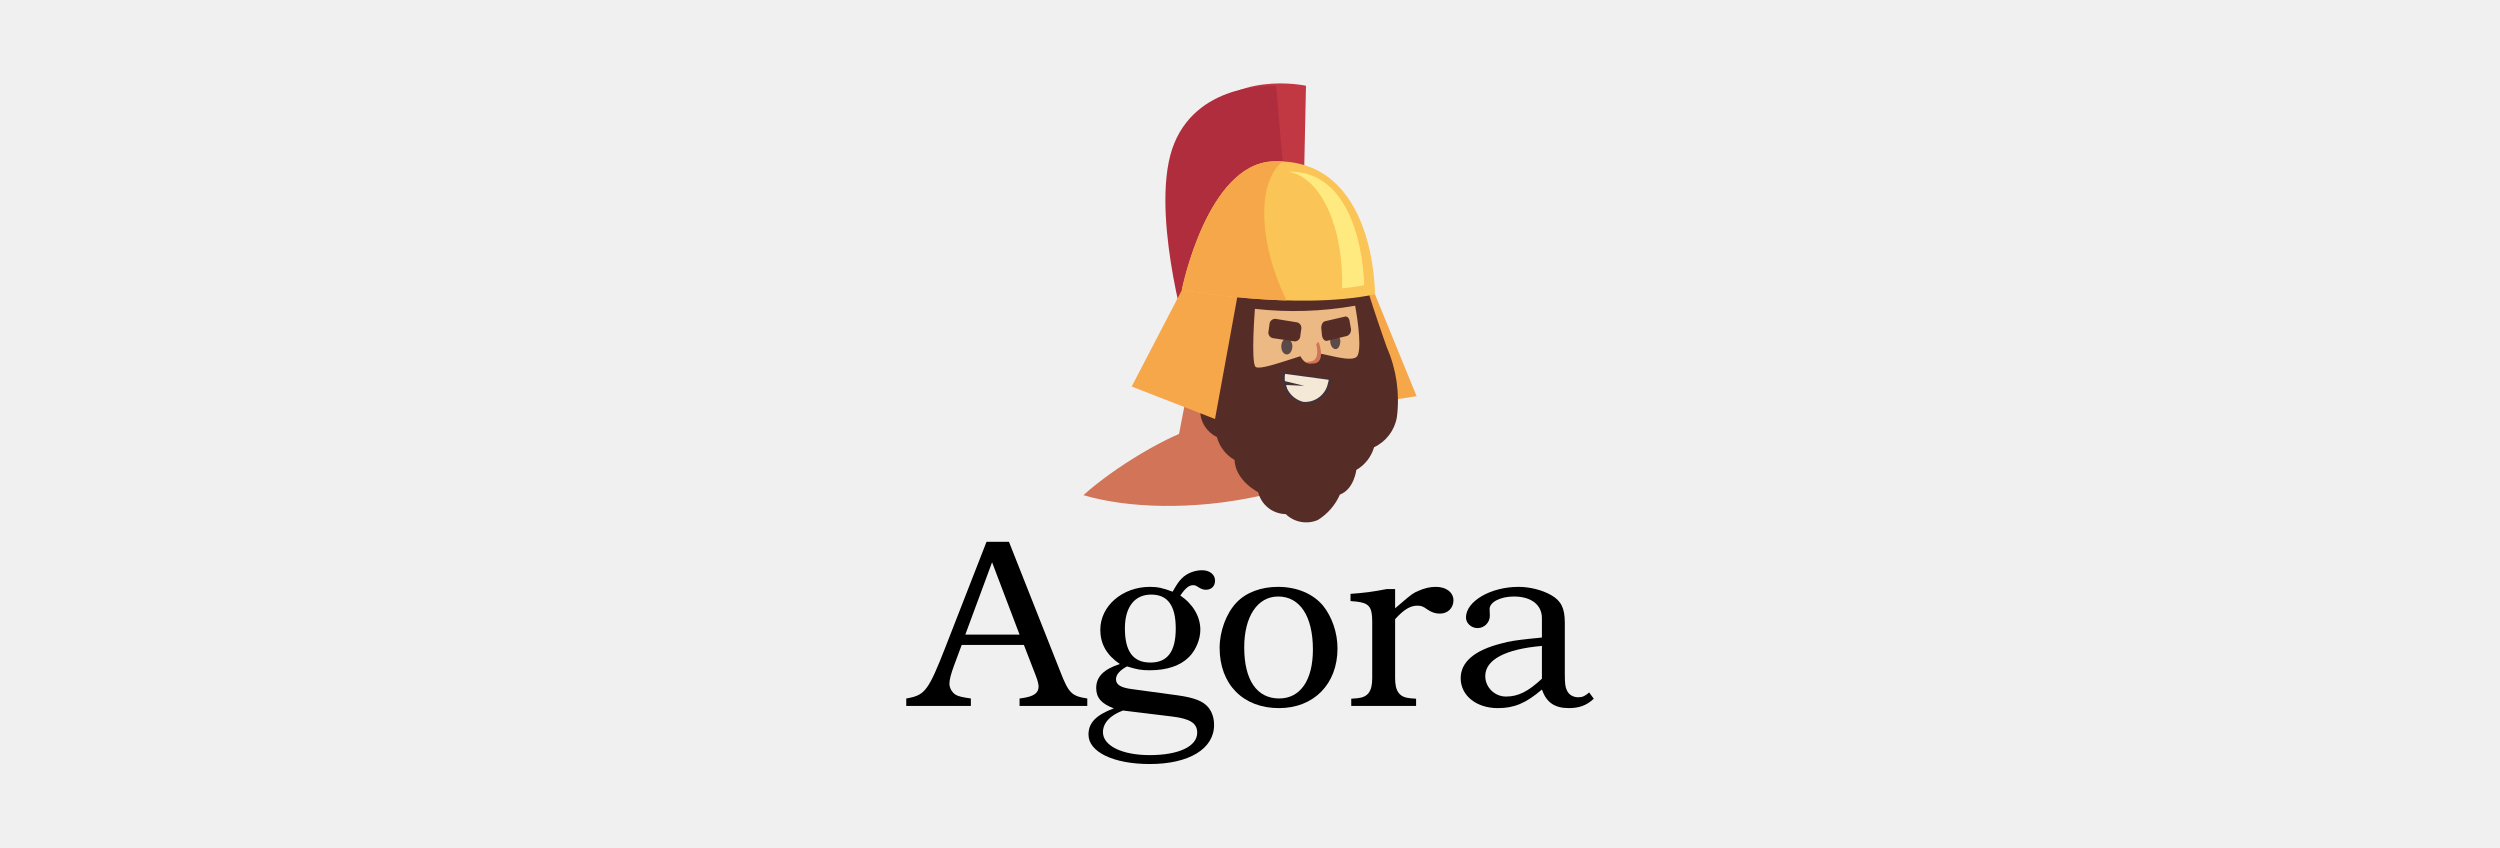
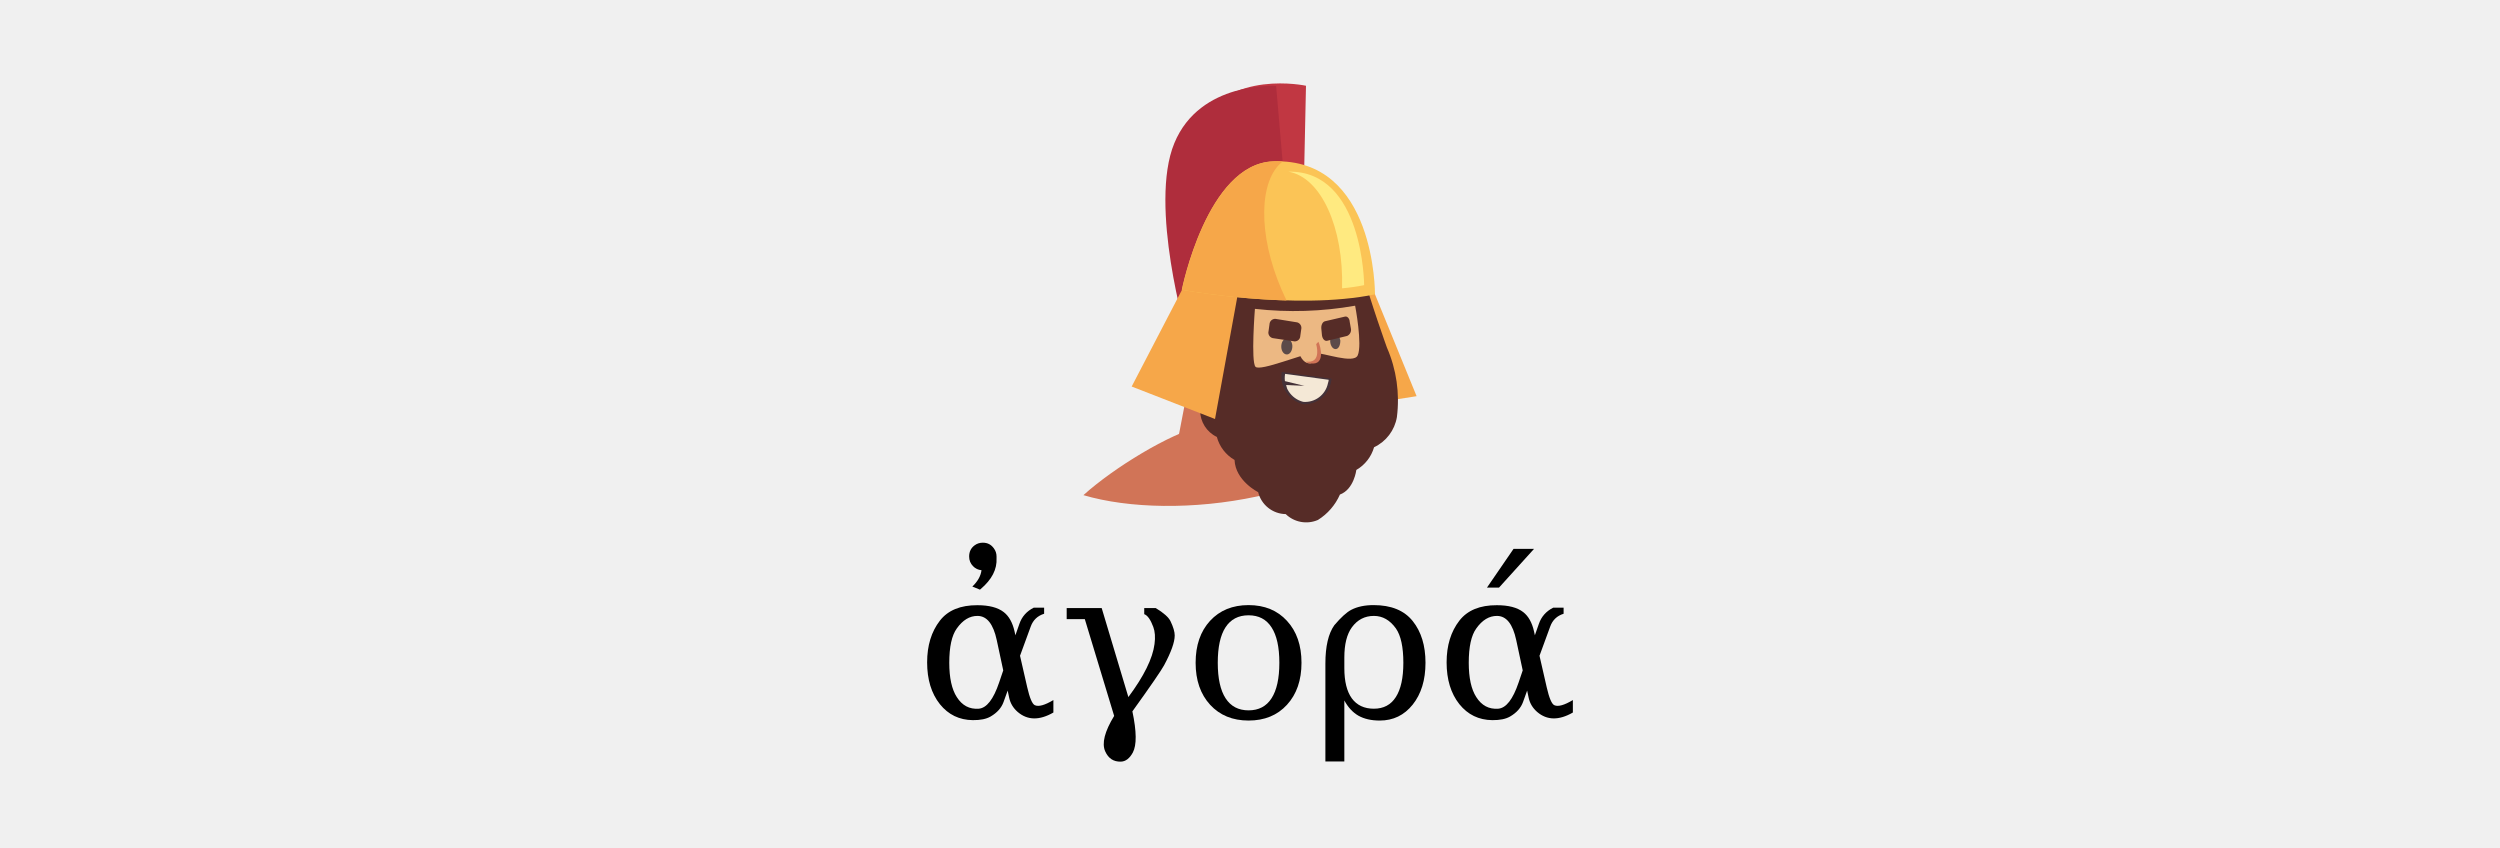
<svg xmlns="http://www.w3.org/2000/svg" version="1.1" id="svg2" x="0px" y="0px" viewBox="0 0 885 300" style="enable-background:new 0 0 885 300;" xml:space="preserve">
  <defs id="defs436">
	
	
</defs>
  <style type="text/css" id="style268">
	.st0{fill:#5DA649;}
	.st1{fill:none;}
	.st2{fill:#2D2B2B;}
	.st3{fill:#FFFFFF;}
	.st4{fill:#BA2025;}
	.st5{fill:#EEA794;}
	.st6{fill:#6BB87C;}
	.st7{fill:#108C55;}
</style>
  <g id="g840" transform="rotate(-10.12629,294.7473,-1684.95)">
    <path d="m 117.559,40.316 c 14.804,-17.901 40.567,-7.215 40.567,-7.215 l -6.466,32.195 -48.734,40.533 c 0,0 0,-47.849 14.634,-65.512 z" fill="#c13742" id="path4" style="stroke-width:3.403" />
    <path d="M 108.677,44.911 C 121.507,24.798 147.712,31.298 147.712,31.298 l -2.961,32.399 -43.732,48.87 c 0,0 -5.207,-47.543 7.657,-67.656 z" fill="#af2d3c" id="path6" style="stroke-width:3.403" />
-     <polygon points="142.57,34.54 141.3,21.25 136.09,20.93 133.13,34.74 " fill="#f6a749" id="polygon8" transform="matrix(-3.403233,0,0,3.403233,630.4263,29.93648)" />
+     <polygon points="141.3,21.25 136.09,20.93 133.13,34.74 142.57,34.54 " fill="#f6a749" id="polygon8" transform="matrix(-3.403233,0,0,3.403233,630.4263,29.93648)" />
    <path d="m 100.441,145.17 a 105.5,105.5 0 0 1 60.986,15.076 c -8.406,7.215 -24.946,12.218 -45.91,12.932 -22.904,0.783 -45.467,-3.778 -60.441,-11.265 12.558,-7.793 33.794,-15.961 45.365,-16.744 z" fill="#d17457" id="path42" style="stroke-width:3.403" />
    <path d="m 108.132,105.08 -16.029,41.758 c 0,0 28.145,19.909 54.962,10.21 l 3.778,-41.349 z" fill="#d17457" id="path54" style="stroke-width:3.403" />
    <path d="m 166.191,101.132 c 0.919,11.129 3.846,28.247 3.846,28.247 a 46.794,46.794 0 0 1 -0.851,24.844 14.43,14.43 0 0 1 -9.835,9.087 13.613,13.613 0 0 1 -7.589,6.806 c 0,0 -2.008,6.602 -7.249,7.555 a 20.181,20.181 0 0 1 -9.257,7.487 10.448,10.448 0 0 1 -10.856,-4.05 10.21,10.21 0 0 1 -8.236,-9.359 c 0,0 -7.215,-5.343 -6.228,-12.694 a 13.409,13.409 0 0 1 -4.73,-9.121 10.38,10.38 0 0 1 -4.186,-10.21 36.823,36.823 0 0 1 0,-12.592 c 1.157,-8.032 17.016,-35.292 17.016,-35.292 z" fill="#562c27" id="path56" style="stroke-width:3.403" />
    <path d="m 161.563,112.805 c 0,0 0.17,14.123 -2.212,17.493 -1.974,2.791 -11.673,-3.063 -15.008,-3.607 -3.335,-0.545 -19.977,3.233 -21.304,1.191 -1.327,-2.042 3.403,-20.215 3.403,-20.215 a 123.742,123.742 0 0 0 35.121,5.139 z" fill="#ecb883" id="path58" style="stroke-width:3.403" />
-     <polygon points="162.13,28.54 153.83,17.77 149.22,20.08 154.19,33.39 " fill="#f6a749" id="polygon60" transform="matrix(-3.403233,0,0,3.403233,630.4263,29.93648)" />
+     <polygon points="153.83,17.77 149.22,20.08 154.19,33.39 162.13,28.54 " fill="#f6a749" id="polygon60" transform="matrix(-3.403233,0,0,3.403233,630.4263,29.93648)" />
    <path d="m 169.186,110.083 c -28.655,0.817 -67.044,-13.613 -67.044,-13.613 0,0 16.608,-42.302 39.784,-39.069 36.142,5.037 27.26,52.682 27.26,52.682 z" fill="#fbc456" id="path62" style="stroke-width:3.403" />
    <path d="m 136.958,102.732 q 0.476,2.042 1.021,3.982 A 270.625,270.625 0 0 1 102.211,96.504 c 0,0 16.54,-42.336 39.716,-39.103 1.157,0 2.246,0.374 3.403,0.613 -9.529,4.969 -13.307,23.925 -8.372,44.718 z" fill="#f6a749" id="path110" style="stroke-width:3.403" />
    <path d="m 146.691,61.961 h -0.408 0.442 c 26.171,4.22 19.262,44.242 19.262,44.242 a 69.052,69.052 0 0 1 -7.896,-0.272 c 4.356,-20.93 -0.34,-39.954 -11.401,-43.97 z" fill="#ffea80" id="path112" style="stroke-width:3.403" />
    <path d="m 137.196,122.879 c 0.17,-1.531 -0.545,-2.859 -1.634,-2.927 -1.089,-0.068 -2.11,1.123 -2.314,2.689 -0.204,1.565 0.545,2.859 1.634,2.927 1.089,0.068 2.076,-1.157 2.314,-2.689 z" fill="#5b4a49" id="path140" style="stroke-width:3.403" />
    <path d="m 154.246,124.002 c 0,-1.565 -0.51,-2.893 -1.497,-2.961 -0.987,-0.068 -1.94,1.157 -2.11,2.723 -0.17,1.565 0.51,2.893 1.531,2.961 1.021,0.068 1.804,-1.157 2.076,-2.723 z" fill="#5b4a49" id="path142" style="stroke-width:3.403" />
    <path d="m 140.361,115.017 -7.385,-2.586 a 2.008,2.008 0 0 0 -2.416,1.531 l -0.749,2.314 a 2.008,2.008 0 0 0 0.987,2.689 l 7.453,2.518 a 1.974,1.974 0 0 0 2.314,-1.531 l 0.749,-2.28 a 2.042,2.042 0 0 0 -0.953,-2.655 z" fill="#562c27" id="path144" style="stroke-width:3.403" />
    <path d="m 157.377,115.97 -7.215,0.374 c -0.919,0 -1.702,1.089 -1.804,2.314 l -0.204,2.484 c 0,1.225 0.579,2.212 1.497,2.144 l 7.249,-0.442 a 2.348,2.348 0 0 0 1.77,-2.314 v -2.416 c 0.17,-1.225 -0.476,-2.178 -1.293,-2.144 z" fill="#562c27" id="path146" style="stroke-width:3.403" />
    <path d="m 148.869,136.798 c -0.17,0.442 -0.34,0.885 -0.545,1.327 a 9.495,9.495 0 0 1 -11.163,5.717 10.21,10.21 0 0 1 -5.309,-12.524 z" fill="#443138" id="path148" style="stroke-width:3.403" />
    <path d="m 139.102,125.227 c 0,-2.723 1.497,-4.901 3.403,-4.901 1.906,0 3.403,2.178 3.403,4.901 0,2.723 -1.497,4.901 -3.403,4.901 -1.906,0 -3.403,-2.348 -3.403,-4.901 z" fill="#ecb883" id="path150" style="stroke-width:3.403" />
    <path d="m 146.521,123.083 a 10.958,10.958 0 0 0 -0.919,0.681 c 0.204,2.62 -0.238,6.806 -4.526,5.479 a 1.089,1.089 0 0 0 0,0.306 c 6.704,3.505 5.922,-4.799 5.445,-6.466 z" fill="#d17457" id="path152" style="stroke-width:3.403" />
    <path d="m 147.712,136.968 c 0,0.374 -0.272,0.749 -0.442,1.157 a 8.27,8.27 0 0 1 -9.767,4.969 8.712,8.712 0 0 1 -4.594,-10.89 z" fill="#f4e8d6" id="path154" style="stroke-width:3.403" />
-     <polygon points="144.43,31.63 146.41,30.76 146.43,29.98 146.63,30.68 146.33,31.96 146.28,31.21 " fill="#443138" id="polygon156" transform="matrix(-3.403233,0,0,3.403233,630.4263,29.93648)" />
+     <polygon points="146.41,30.76 146.43,29.98 146.63,30.68 146.33,31.96 146.28,31.21 144.43,31.63 " fill="#443138" id="polygon156" transform="matrix(-3.403233,0,0,3.403233,630.4263,29.93648)" />
  </g>
-   <g aria-label="Agora" id="text896" style="font-size:85.333px;line-height:1.25">
-     <path d="m 357.167,191.792 h -7.936 l -14.677,37.632 c -5.717,14.592 -7.083,16.555 -12.8,17.664 l -0.939,0.171 v 2.645 h 22.869 v -2.645 c -3.072,-0.427 -4.523,-0.768 -5.461,-1.365 -1.28,-0.853 -2.133,-2.389 -2.133,-3.925 0,-1.28 0.597,-3.584 1.621,-6.315 l 2.731,-7.339 h 22.016 l 4.267,11.008 c 0.597,1.536 0.939,2.987 0.939,3.669 0,2.389 -1.707,3.584 -6.059,4.181 l -0.683,0.085 v 2.645 h 23.979 v -2.645 c -5.547,-0.853 -6.571,-1.792 -9.643,-9.728 z m -15.445,32.853 9.472,-25.6 9.728,25.6 z" style="font-family:'URW Bookman';-inkscape-font-specification:'URW Bookman'" id="path1095" />
-     <path d="m 400.601,243.931 c -3.84,-0.512 -5.547,-1.536 -5.547,-3.499 0,-1.621 1.451,-3.243 3.925,-4.523 3.499,1.109 5.12,1.365 8.021,1.365 6.144,0 10.837,-1.621 13.909,-4.693 2.475,-2.475 4.011,-6.315 4.011,-9.643 0,-4.693 -2.645,-9.131 -7.083,-12.117 1.792,-2.645 3.072,-3.669 4.523,-3.669 0.597,0 0.939,0.085 1.963,0.768 0.939,0.597 1.707,0.853 2.56,0.853 1.963,0 3.243,-1.28 3.243,-3.243 0,-2.133 -1.877,-3.669 -4.608,-3.669 -2.645,0 -5.461,1.109 -7.168,2.901 -1.024,1.024 -1.621,1.877 -3.243,4.693 -3.413,-1.28 -5.291,-1.707 -8.021,-1.707 -9.728,0 -17.579,6.741 -17.579,15.189 0,4.949 2.219,8.96 6.912,12.117 -5.717,1.877 -8.363,4.523 -8.363,8.533 0,3.413 1.877,5.547 6.229,7.168 -6.315,2.389 -8.96,5.12 -8.96,9.301 0,6.144 8.875,10.411 21.675,10.411 13.909,0 22.784,-5.376 22.784,-13.824 0,-2.389 -0.683,-4.523 -1.963,-6.144 -1.877,-2.304 -4.949,-3.499 -10.923,-4.352 z m 6.912,-33.451 c 5.888,0 8.704,3.925 8.704,12.032 0,8.107 -2.901,12.032 -8.96,12.032 -6.144,0 -9.045,-3.925 -9.045,-12.117 0,-7.509 3.413,-11.947 9.301,-11.947 z m 7.509,43.179 c 6.315,0.768 8.789,2.389 8.789,5.717 0,4.864 -6.571,7.936 -16.811,7.936 -9.813,0 -16.555,-3.328 -16.555,-8.107 0,-3.243 2.475,-5.973 7.083,-7.68 z" style="font-family:'URW Bookman';-inkscape-font-specification:'URW Bookman'" id="path1097" />
-     <path d="m 452.399,207.75 c -5.973,0 -11.264,1.963 -14.677,5.547 -3.584,3.755 -5.973,10.069 -5.973,16.043 0,12.885 8.277,21.333 20.992,21.333 12.373,0 20.736,-8.533 20.736,-21.163 0,-5.547 -1.963,-11.179 -5.12,-15.104 -3.584,-4.267 -9.301,-6.656 -15.957,-6.656 z m 0.085,3.413 c 7.68,0 12.288,6.997 12.288,18.773 0,10.837 -4.437,17.323 -11.947,17.323 -7.936,0 -12.373,-6.571 -12.373,-18.091 0,-10.923 4.693,-18.005 12.032,-18.005 z" style="font-family:'URW Bookman';-inkscape-font-specification:'URW Bookman'" id="path1099" />
-     <path d="m 493.871,208.518 h -2.901 c -5.291,1.024 -8.107,1.365 -12.885,1.707 v 2.56 l 2.048,0.171 c 4.523,0.512 5.632,1.877 5.632,7.083 v 20.053 c 0,4.693 -1.536,6.741 -5.291,7.083 l -2.133,0.171 v 2.56 h 22.955 v -2.56 l -2.133,-0.171 c -3.755,-0.341 -5.291,-2.389 -5.291,-7.083 v -20.907 c 3.072,-3.413 5.376,-4.779 7.851,-4.779 1.451,0 2.048,0.256 3.584,1.365 1.536,1.024 2.816,1.451 4.437,1.451 2.731,0 4.779,-1.963 4.779,-4.693 0,-2.816 -2.56,-4.779 -6.229,-4.779 -1.963,0 -4.011,0.427 -6.059,1.365 -2.048,0.853 -2.475,1.195 -6.571,4.693 -0.256,0.171 -0.939,0.853 -1.792,1.536 z" style="font-family:'URW Bookman';-inkscape-font-specification:'URW Bookman'" id="path1101" />
-     <path d="m 545.838,225.67 c -0.683,0.085 -2.048,0.256 -4.096,0.427 -5.376,0.597 -7.253,0.853 -10.325,1.707 -9.472,2.389 -14.336,6.571 -14.336,12.288 0,6.144 5.547,10.581 13.141,10.581 5.803,0 9.899,-1.707 15.616,-6.571 1.621,4.608 4.523,6.571 9.557,6.571 3.669,0 6.4,-1.024 8.789,-3.328 l -1.621,-2.219 c -1.451,1.28 -2.389,1.707 -3.84,1.707 -1.792,0 -3.328,-0.853 -4.011,-2.389 -0.597,-1.195 -0.768,-2.304 -0.768,-5.973 v -18.091 c 0,-5.12 -1.365,-7.765 -4.864,-9.728 -3.157,-1.792 -7.509,-2.901 -11.52,-2.901 -9.899,0 -18.603,5.12 -18.603,10.837 0,2.048 1.877,3.755 4.096,3.755 2.389,0 4.352,-1.963 4.352,-4.352 l -0.085,-2.389 c 0,-2.475 3.84,-4.437 8.619,-4.437 6.059,0 9.899,2.901 9.899,7.68 z m 0,14.592 c -4.864,4.523 -8.363,6.315 -12.715,6.315 -4.011,0 -7.339,-3.243 -7.339,-7.253 0,-5.803 7.168,-9.557 20.053,-10.667 z" style="font-family:'URW Bookman';-inkscape-font-specification:'URW Bookman'" id="path1103" />
+   <g aria-label="ἀγορά" id="text245" style="font-size:74.667px;line-height:1.25">
+     <path d="m 356.714,244.466 -1.458,4.047 q -1.13,3.135 -4.594,5.141 -2.26,1.312 -6.271,1.276 -7.182,-0.073 -11.667,-5.651 -4.521,-5.688 -4.521,-14.802 0,-8.932 4.521,-14.766 4.266,-5.505 13.271,-5.469 6.198,0 9.333,2.443 2.771,2.151 3.828,6.854 l 0.292,1.349 1.422,-4.047 q 1.312,-3.828 5.068,-5.724 h 3.682 v 2.151 q -3.5,1.094 -4.74,4.521 l -3.792,10.354 2.552,11.156 q 1.312,5.724 2.698,6.344 2.005,0.911 6.562,-1.823 v 4.411 q -7.401,4.266 -12.615,-0.182 -2.37,-2.042 -3.026,-4.995 z m -1.568,-7.146 -2.297,-10.719 q -1.823,-8.531 -6.781,-8.568 -4.193,-0.036 -7.365,4.448 -2.661,3.682 -2.661,12.141 0,8.021 2.661,12.141 2.844,4.484 7.766,4.12 4.193,-0.328 7.219,-9.26 z m -7.219,-45.208 q 2.479,0 3.901,2.005 0.948,1.276 0.948,2.88 v 0.583 q 0.328,5.906 -5.615,10.938 -0.182,0.146 -0.255,0.219 l -2.698,-1.094 q 2.88,-2.771 3.245,-5.797 -1.786,-0.146 -2.99,-1.422 -1.385,-1.385 -1.385,-3.427 0,-2.552 1.969,-3.974 1.24,-0.911 2.88,-0.911 z" style="font-family:'DejaVu Serif';-inkscape-font-specification:'DejaVu Serif'" id="path297" />
+     <path d="m 400.865,251.83 q 2.26,10.646 0.146,14.583 -1.714,3.135 -4.229,3.208 -3.865,0.109 -5.542,-3.646 -1.896,-4.229 3.172,-12.542 L 384.021,219.164 h -6.417 v -3.901 h 12.396 l 9.443,31.5 q 8.276,-11.12 9.26,-18.776 0.474,-3.609 -0.438,-6.052 -1.458,-3.901 -3.208,-4.521 v -2.151 h 4.083 q 4.229,2.552 5.25,4.703 1.458,3.062 1.458,4.995 0,3.536 -3.755,10.536 -1.458,2.734 -11.229,16.333 z" style="font-family:'DejaVu Serif';-inkscape-font-specification:'DejaVu Serif'" id="path299" />
+     <path d="m 441.99,251.466 q 5.396,0 8.13,-4.266 2.771,-4.266 2.771,-12.578 0,-8.312 -2.771,-12.542 -2.734,-4.266 -8.13,-4.266 -5.396,0 -8.167,4.266 -2.734,4.229 -2.734,12.542 0,8.312 2.771,12.578 2.771,4.266 8.13,4.266 z m 0,3.609 q -8.458,0 -13.599,-5.578 -5.141,-5.615 -5.141,-14.875 0,-9.26 5.104,-14.839 5.141,-5.578 13.635,-5.578 8.495,0 13.599,5.578 5.141,5.578 5.141,14.839 0,9.26 -5.141,14.875 -5.104,5.578 -13.599,5.578 z" style="font-family:'DejaVu Serif';-inkscape-font-specification:'DejaVu Serif'" id="path301" />
+     <path d="m 475.896,232.726 v 3.828 q 0,7 2.661,10.682 2.698,3.646 7.802,3.646 5.141,0 7.766,-4.12 2.661,-4.12 2.661,-12.141 0,-8.349 -2.625,-12.141 -3.172,-4.448 -7.802,-4.448 -4.849,0 -7.802,4.047 -2.661,3.682 -2.661,10.646 z m 0,36.823 h -6.708 v -34.635 q 0,-9.151 3.172,-13.599 3.536,-4.156 5.979,-5.432 3.208,-1.677 7.911,-1.677 9.333,0 13.854,5.651 4.521,5.651 4.521,14.766 0,9.115 -4.521,14.802 -4.521,5.651 -11.667,5.651 -4.484,0 -7.547,-1.714 -3.026,-1.75 -4.995,-5.396 z" style="font-family:'DejaVu Serif';-inkscape-font-specification:'DejaVu Serif'" id="path303" />
+     <path d="m 540.609,244.466 -1.458,4.047 q -1.13,3.135 -4.594,5.141 -2.26,1.312 -6.271,1.276 -7.182,-0.073 -11.667,-5.651 -4.521,-5.688 -4.521,-14.802 0,-8.932 4.521,-14.766 4.266,-5.505 13.271,-5.469 6.198,0 9.333,2.443 2.771,2.151 3.828,6.854 l 0.292,1.349 1.422,-4.047 q 1.312,-3.828 5.068,-5.724 h 3.682 v 2.151 q -3.5,1.094 -4.74,4.521 l -3.792,10.354 2.552,11.156 q 1.312,5.724 2.698,6.344 2.005,0.911 6.562,-1.823 v 4.411 q -7.401,4.266 -12.615,-0.182 -2.37,-2.042 -3.026,-4.995 z m -1.568,-7.146 -2.297,-10.719 q -1.823,-8.531 -6.781,-8.568 -4.193,-0.036 -7.365,4.448 -2.661,3.682 -2.661,12.141 0,8.021 2.661,12.141 2.844,4.484 7.766,4.12 4.193,-0.328 7.219,-9.26 z m -3.245,-43.021 h 7.255 l -12.396,13.708 h -4.266 z" style="font-family:'DejaVu Serif';-inkscape-font-specification:'DejaVu Serif'" id="path305" />
  </g>
</svg>
